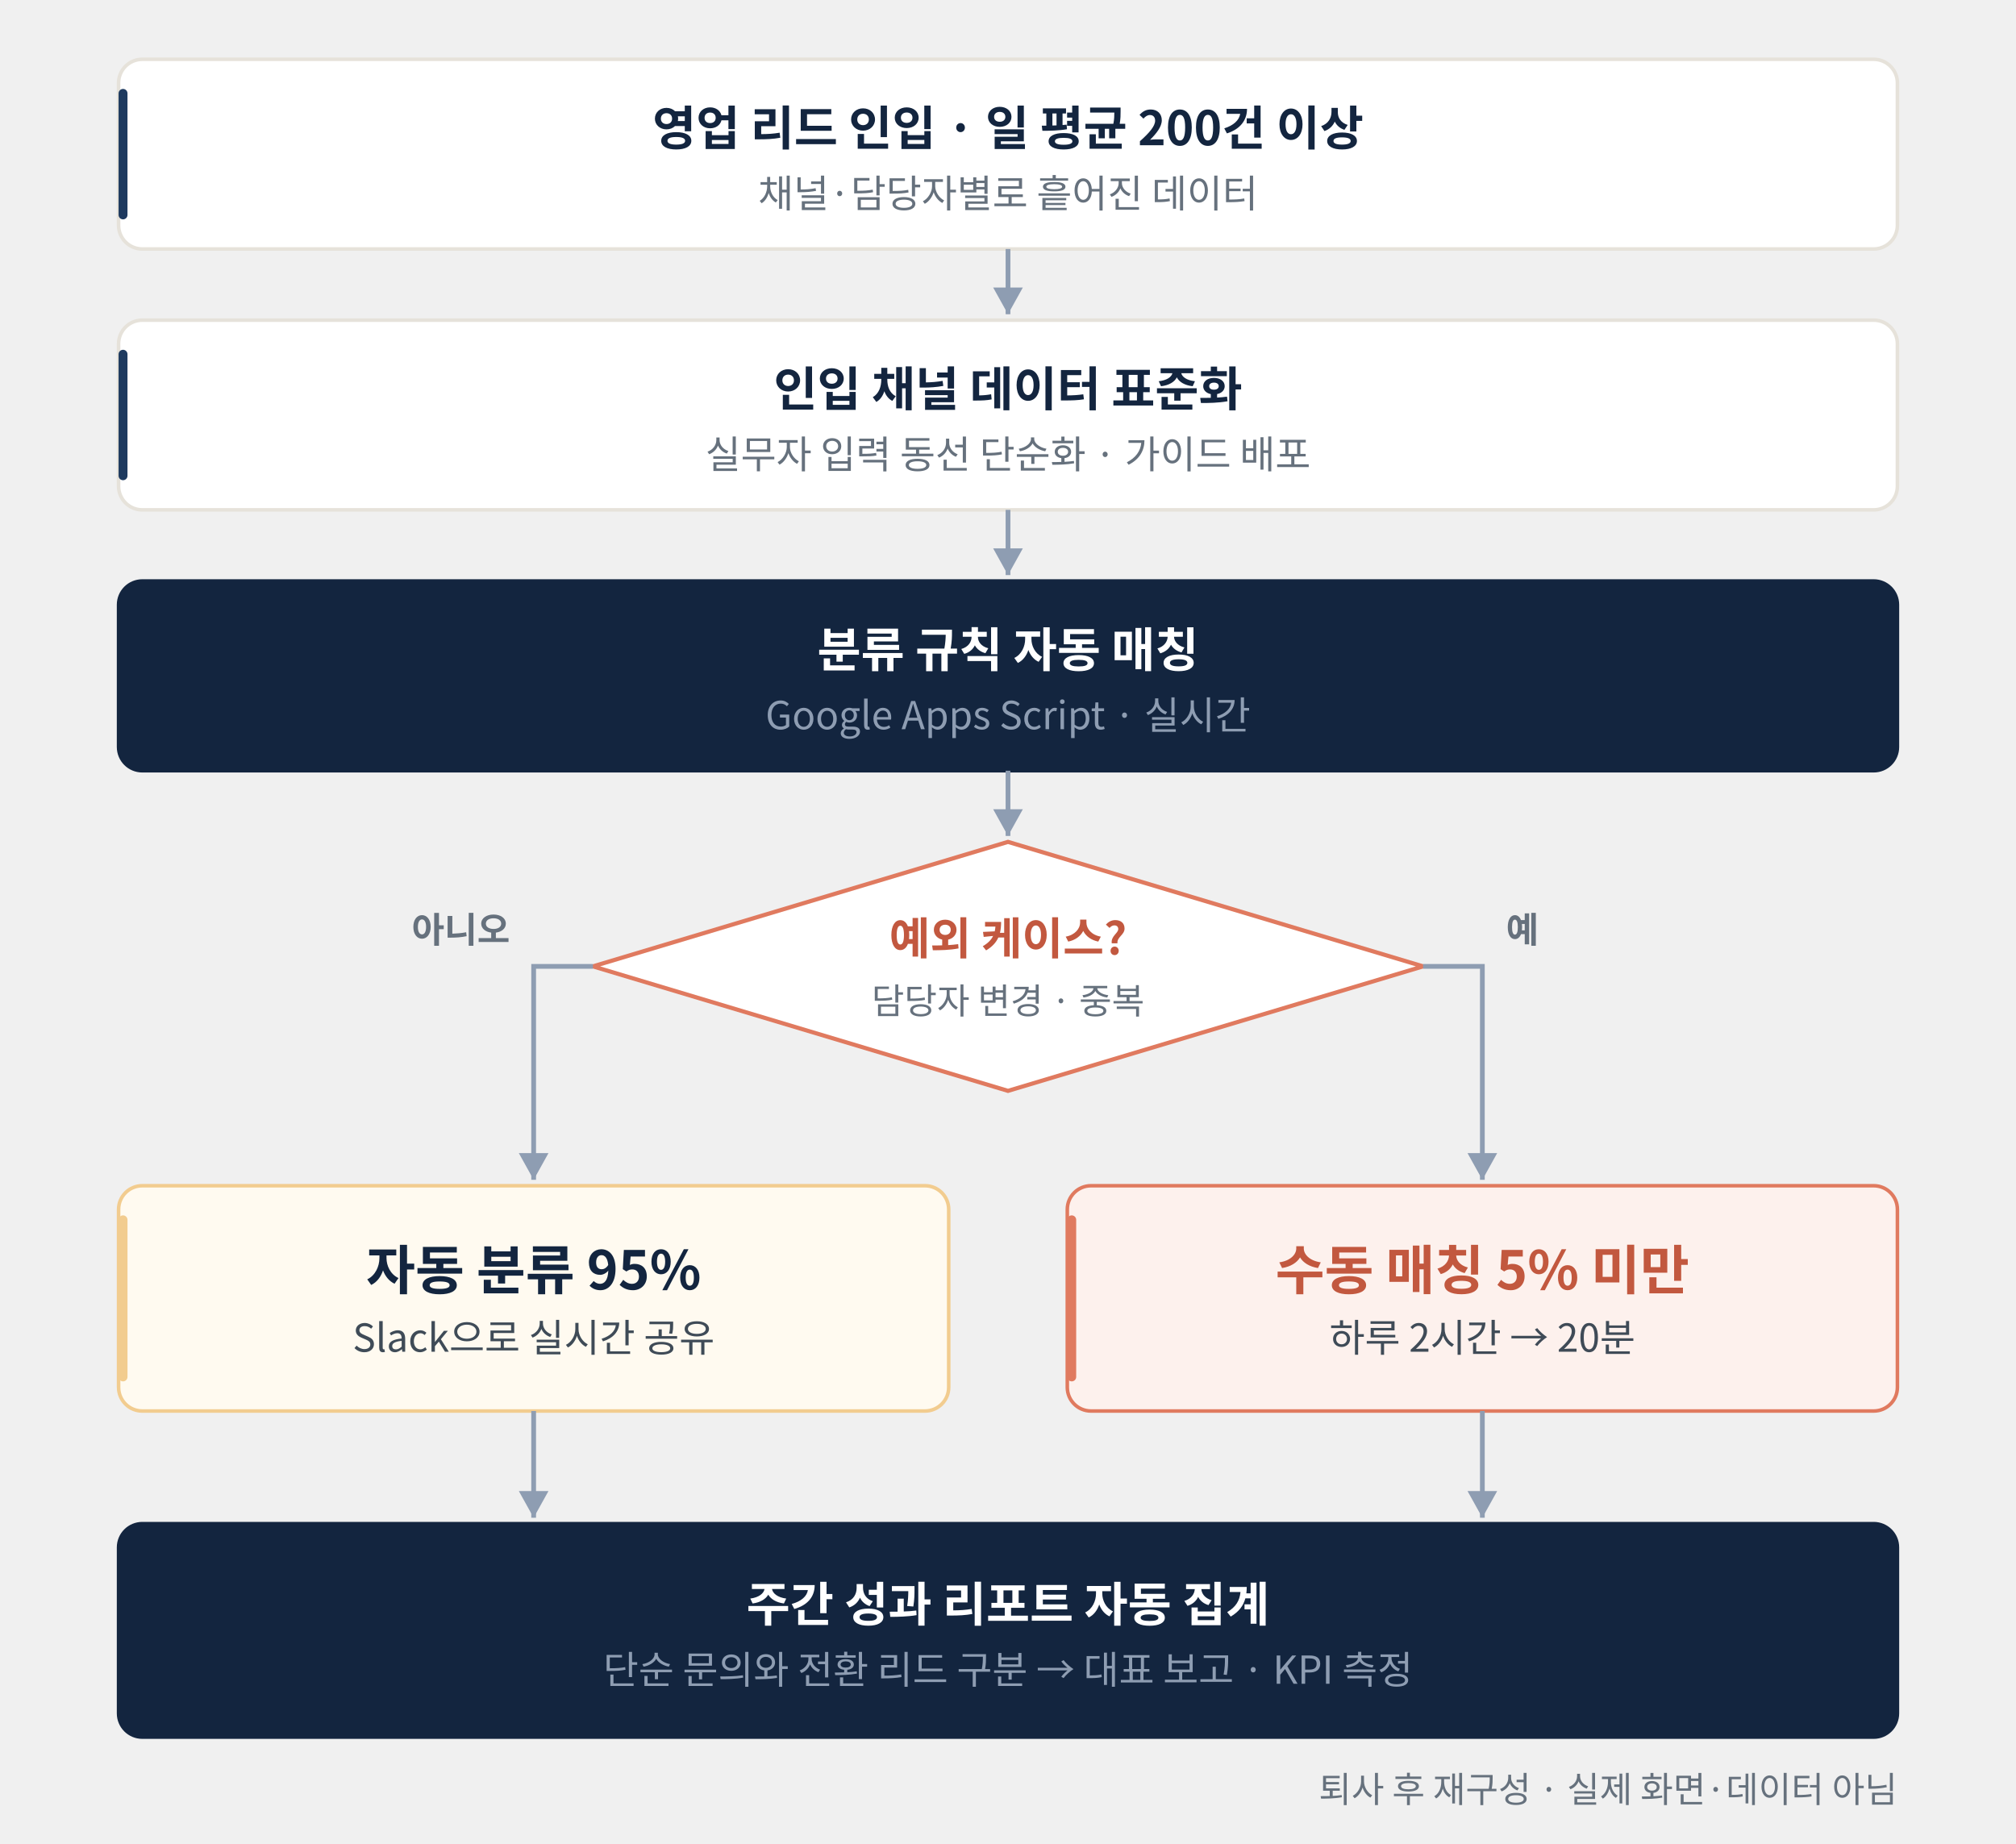
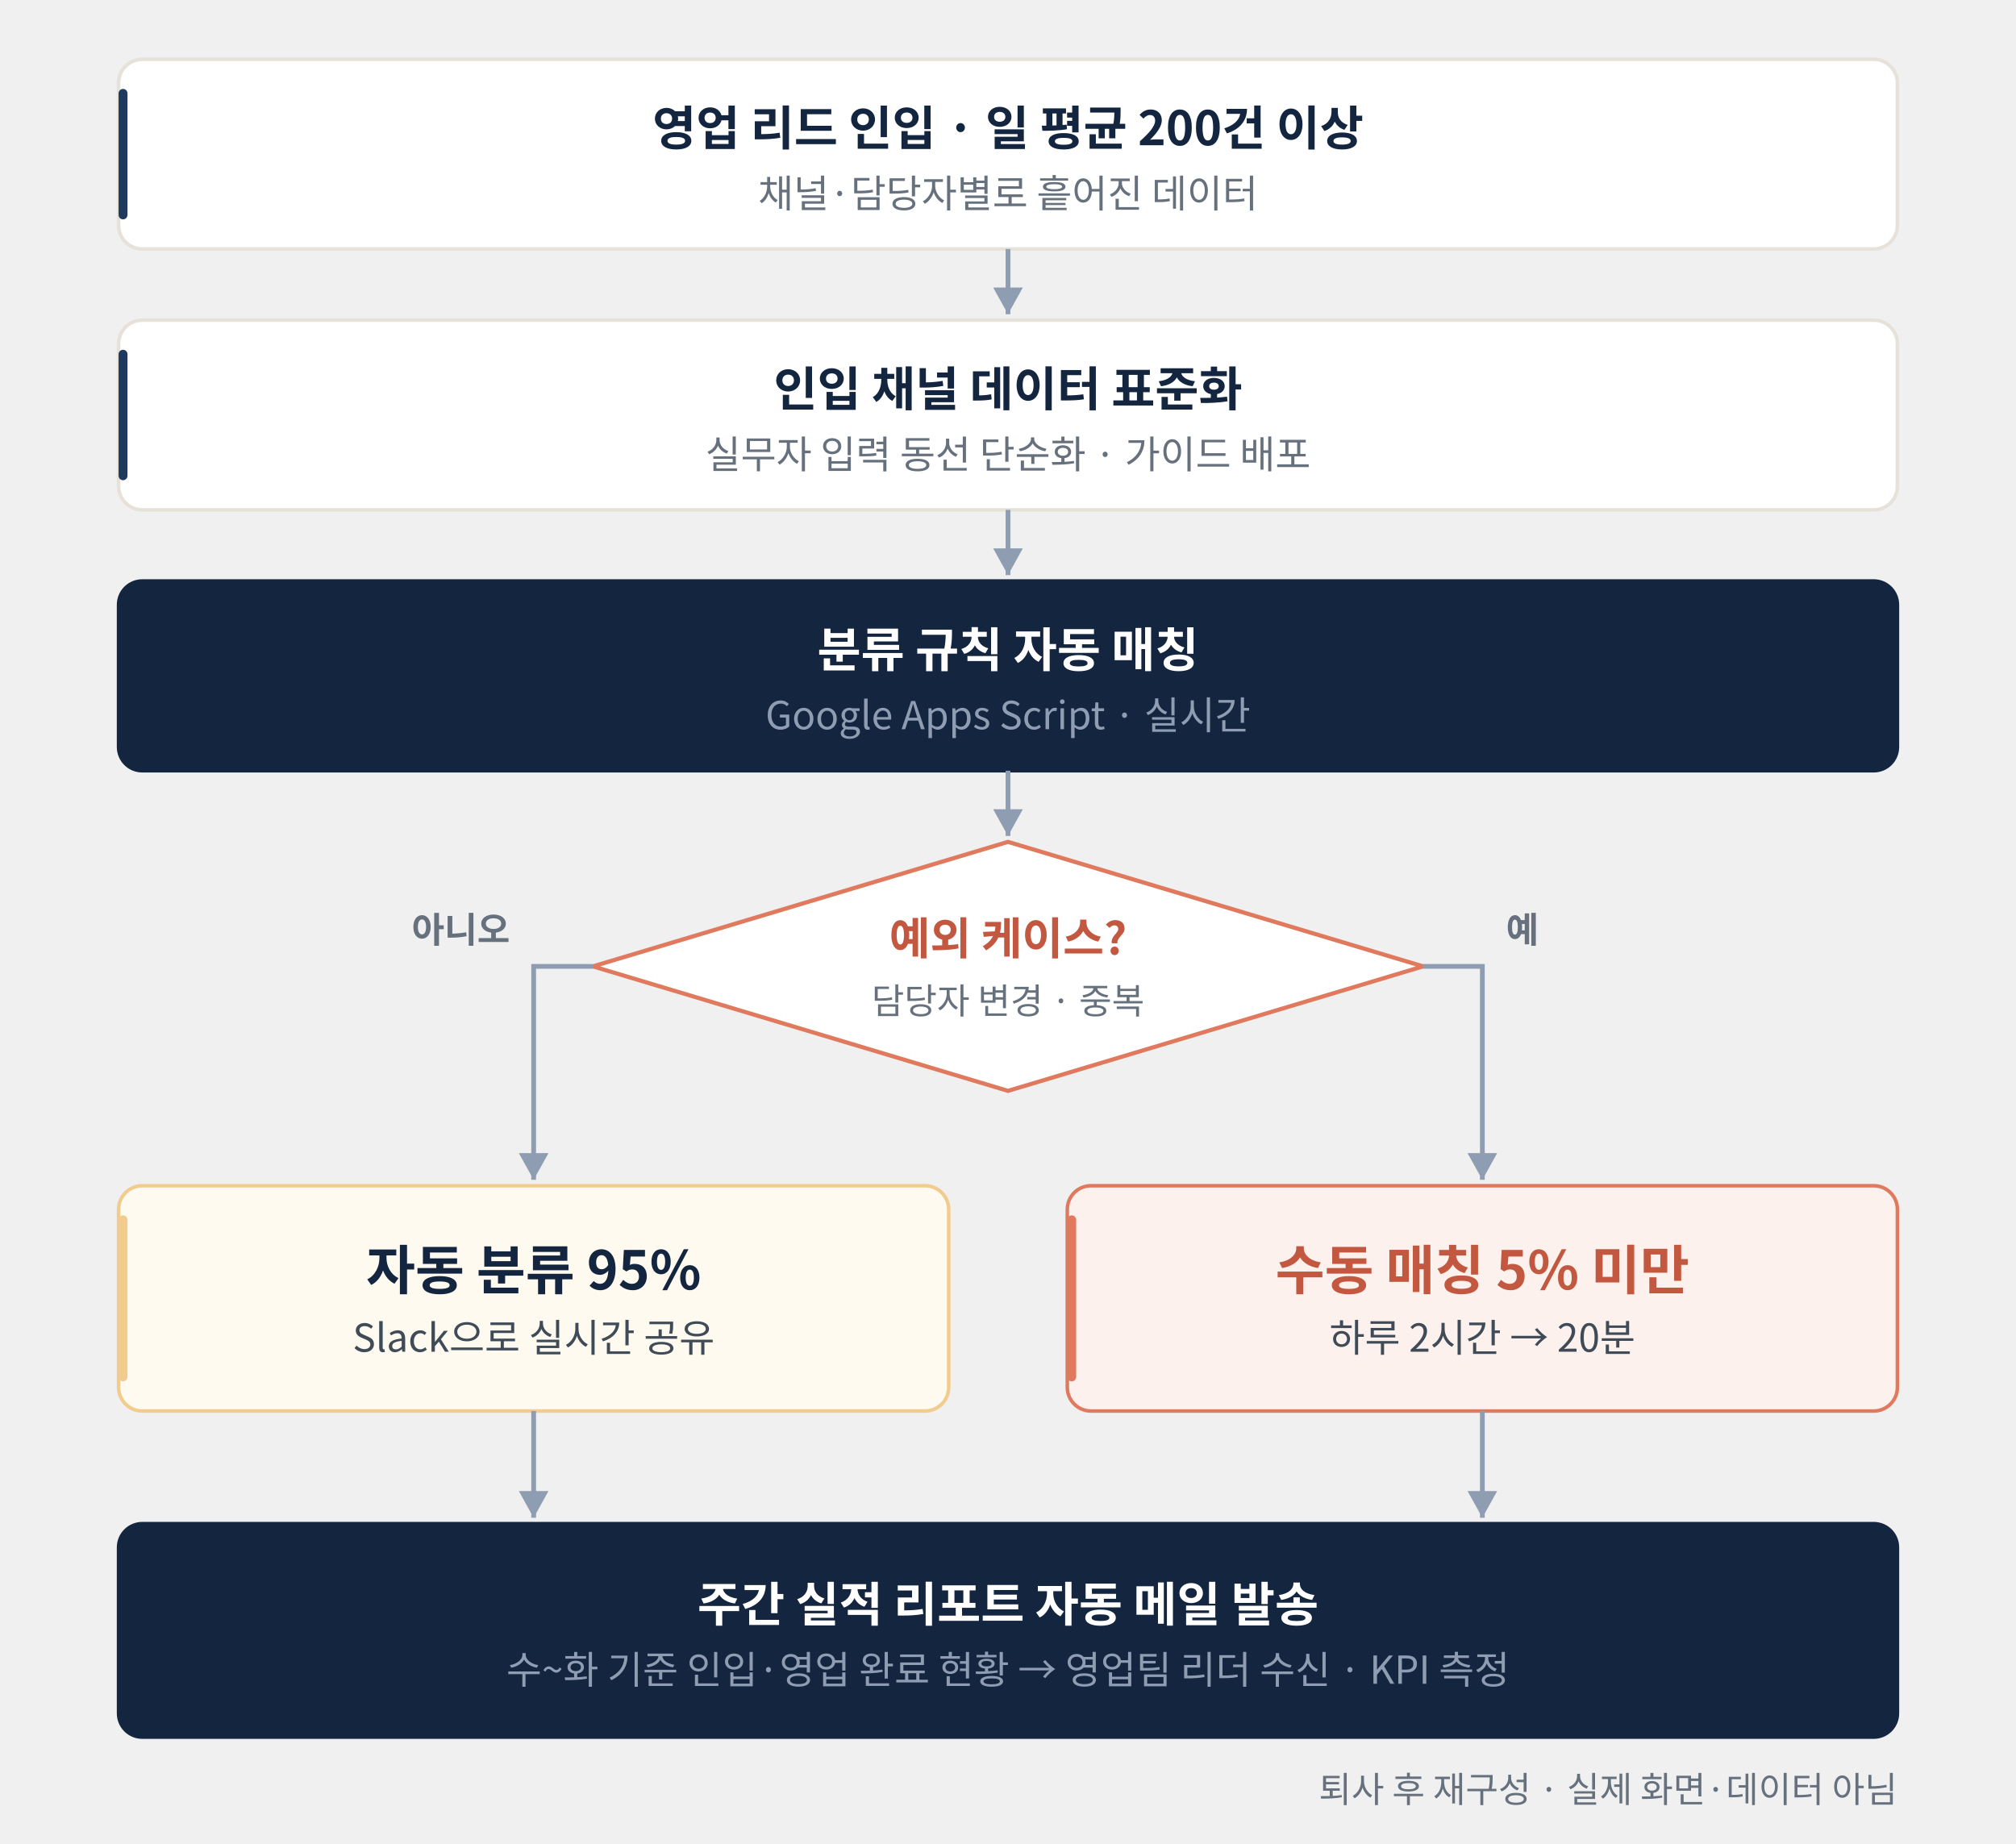
<svg xmlns="http://www.w3.org/2000/svg" viewBox="0 0 680 622" font-family="'Pretendard Variable',Pretendard,-apple-system,'Noto Sans CJK KR','Noto Sans KR',sans-serif" role="img" aria-label="영업 리드 인입부터 자동 분류, 예외 처리, 주간 리포트까지의 흐름도">
  <rect x="40" y="20" width="600" height="64" rx="8" fill="#ffffff" stroke="#e6e2da" stroke-width="1.2" />
  <rect x="40" y="30" width="3" height="44" rx="1.5" fill="#1e3a5f" />
  <text x="340.0" y="49.0" font-size="16" font-weight="700" fill="#13253f" text-anchor="middle">영업 리드 인입 · 일 평균 200건 이상</text>
  <text x="340.0" y="70.0" font-size="13" font-weight="500" fill="#66717d" text-anchor="middle">채널·담당자별로 흩어진 데이터</text>
  <path d="M340,84 L340,106" fill="none" stroke="#8e9db2" stroke-width="1.6" />
  <polygon points="335,97 345,97 340,106" fill="#8e9db2" />
  <rect x="40" y="108" width="600" height="64" rx="8" fill="#ffffff" stroke="#e6e2da" stroke-width="1.2" />
  <rect x="40" y="118" width="3" height="44" rx="1.5" fill="#1e3a5f" />
  <text x="340.0" y="137.0" font-size="16" font-weight="700" fill="#13253f" text-anchor="middle">인입 채널 데이터 표준화</text>
  <text x="340.0" y="158.0" font-size="13" font-weight="500" fill="#66717d" text-anchor="middle">실무자 입력 동선 단순화 · 가이드 배포</text>
  <path d="M340,172 L340,194" fill="none" stroke="#8e9db2" stroke-width="1.6" />
  <polygon points="335,185 345,185 340,194" fill="#8e9db2" />
  <rect x="40" y="196" width="600" height="64" rx="8" fill="#13253f" stroke="#13253f" stroke-width="1.2" />
  <text x="340.0" y="225.0" font-size="16" font-weight="700" fill="#ffffff" text-anchor="middle">분류 규칙 자동 매칭</text>
  <text x="340.0" y="246.0" font-size="13" font-weight="500" fill="#8e9db2" text-anchor="middle">Google Apps Script · 실시간</text>
  <path d="M340,260 L340,282" fill="none" stroke="#8e9db2" stroke-width="1.6" />
  <polygon points="335,273 345,273 340,282" fill="#8e9db2" />
  <polygon points="340,284 480,326 340,368 200,326" fill="#fff" stroke="#e07a5f" stroke-width="1.4" />
  <text x="340" y="322" font-size="15" font-weight="700" fill="#c2583f" text-anchor="middle">예외 케이스?</text>
  <text x="340" y="342" font-size="12" font-weight="500" fill="#66717d" text-anchor="middle">담당자 변경 · 중복</text>
  <path d="M200,326 L180,326 L180,398" fill="none" stroke="#8e9db2" stroke-width="1.6" />
  <polygon points="175,389 185,389 180,398" fill="#8e9db2" />
  <text x="172" y="318" font-size="12" font-weight="600" fill="#66717d" text-anchor="end">아니오</text>
  <path d="M480,326 L500,326 L500,398" fill="none" stroke="#8e9db2" stroke-width="1.6" />
  <polygon points="495,389 505,389 500,398" fill="#8e9db2" />
  <text x="508" y="318" font-size="12" font-weight="600" fill="#66717d" text-anchor="start">예</text>
  <rect x="40" y="400" width="280" height="76" rx="8" fill="#fffaf0" stroke="#f2cc8f" stroke-width="1.2" />
  <rect x="40" y="410" width="3" height="56" rx="1.5" fill="#f2cc8f" />
  <text x="180.0" y="435.0" font-size="18" font-weight="700" fill="#13253f" text-anchor="middle">자동 분류 95%</text>
  <text x="180.0" y="456.0" font-size="13" font-weight="500" fill="#3f4b57" text-anchor="middle">Slack으로 실시간 공유</text>
  <rect x="360" y="400" width="280" height="76" rx="8" fill="#fdf1ed" stroke="#e07a5f" stroke-width="1.2" />
  <rect x="360" y="410" width="3" height="56" rx="1.5" fill="#e07a5f" />
  <text x="500.0" y="435.0" font-size="18" font-weight="700" fill="#c2583f" text-anchor="middle">수동 매칭 5% 미만</text>
  <text x="500.0" y="456.0" font-size="13" font-weight="500" fill="#3f4b57" text-anchor="middle">하루 2시간 → 20분</text>
  <path d="M180,476 L180,512" fill="none" stroke="#8e9db2" stroke-width="1.6" />
  <polygon points="175,503 185,503 180,512" fill="#8e9db2" />
  <path d="M500,476 L500,512" fill="none" stroke="#8e9db2" stroke-width="1.6" />
  <polygon points="495,503 505,503 500,512" fill="#8e9db2" />
  <rect x="40" y="514" width="600" height="72" rx="8" fill="#13253f" stroke="#13253f" stroke-width="1.2" />
-   <text x="340.0" y="547.0" font-size="16" font-weight="700" fill="#ffffff" text-anchor="middle">주간 성과 리포트 자동 집계</text>
-   <text x="340.0" y="568.0" font-size="13" font-weight="500" fill="#8e9db2" text-anchor="middle">단순 문의와 전환 리드 구분 → 대표 보고 · KPI 측정</text>
+   <text x="340.0" y="547.0" font-size="16" font-weight="700" fill="#ffffff" text-anchor="middle">주간 실적 리포트 자동 메일 발송</text>
+   <text x="340.0" y="568.0" font-size="13" font-weight="500" fill="#8e9db2" text-anchor="middle">수~화 기준 인입·영업 완료 현황 → 영업팀 리더 수신 · KPI 측정</text>
  <text x="640" y="608" font-size="12" font-weight="500" fill="#66717d" text-anchor="end">퇴사 후 재구성 · 실제 화면·데이터 아님</text>
</svg>
